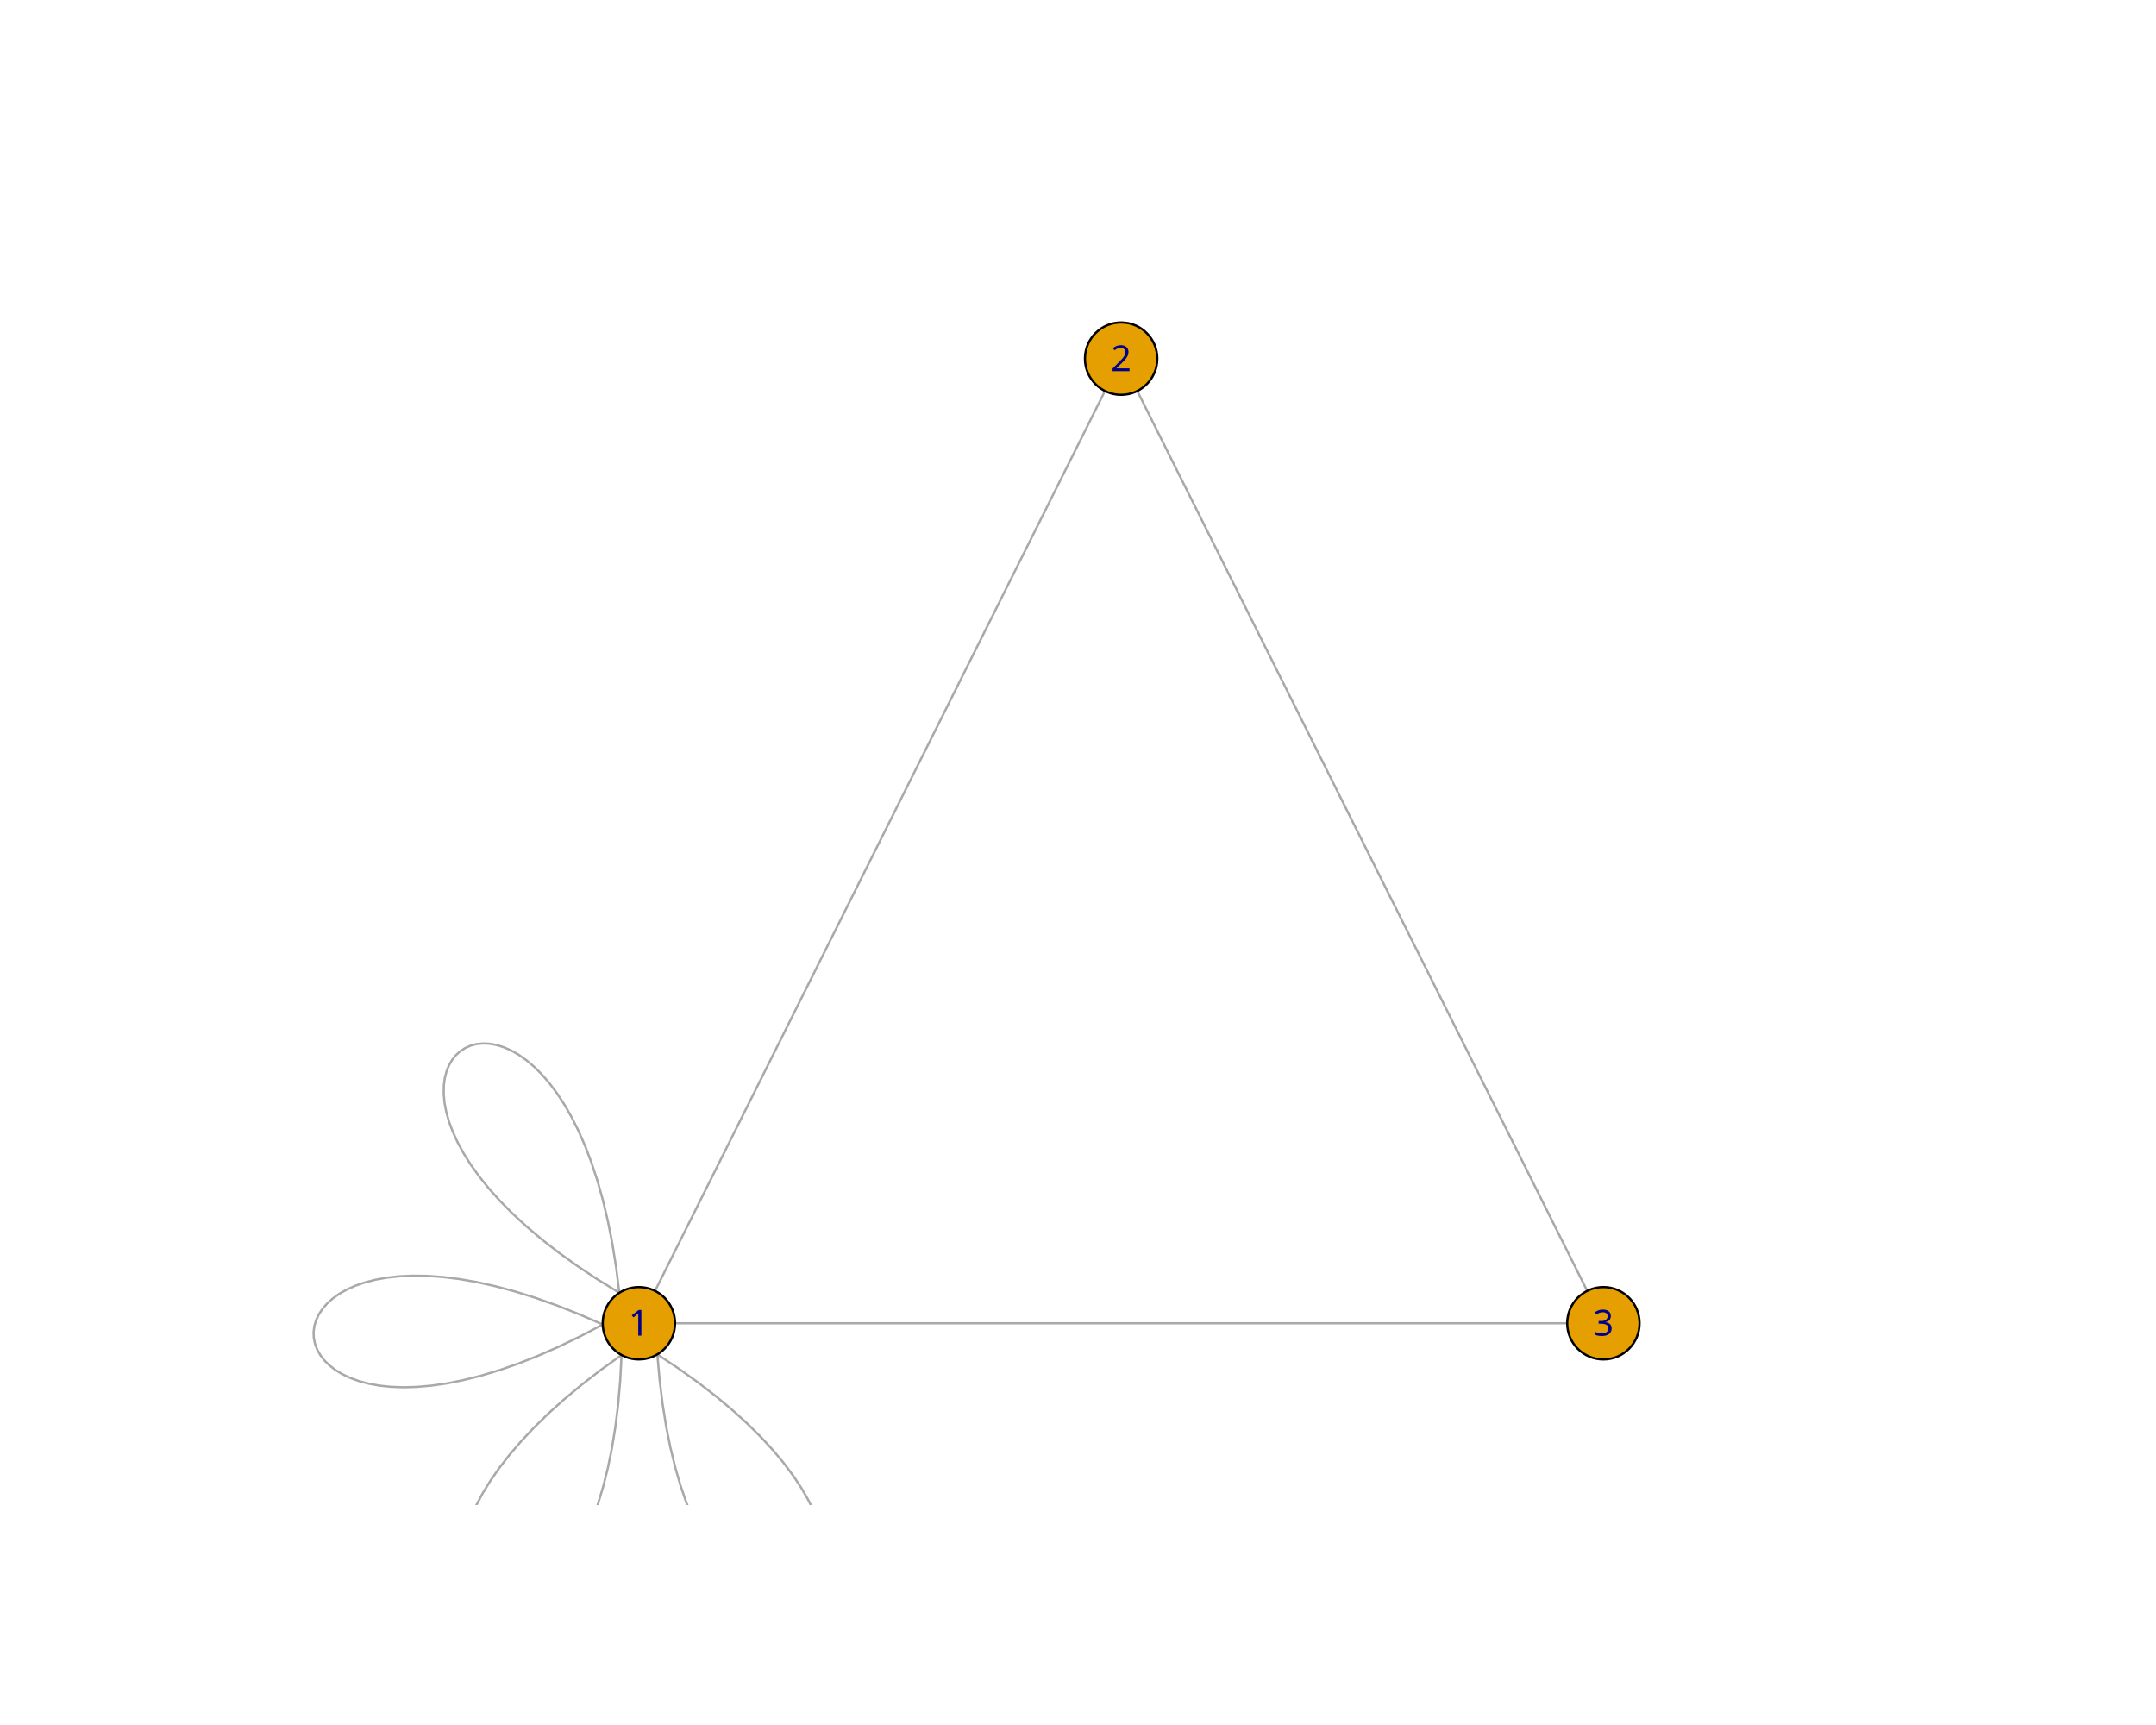
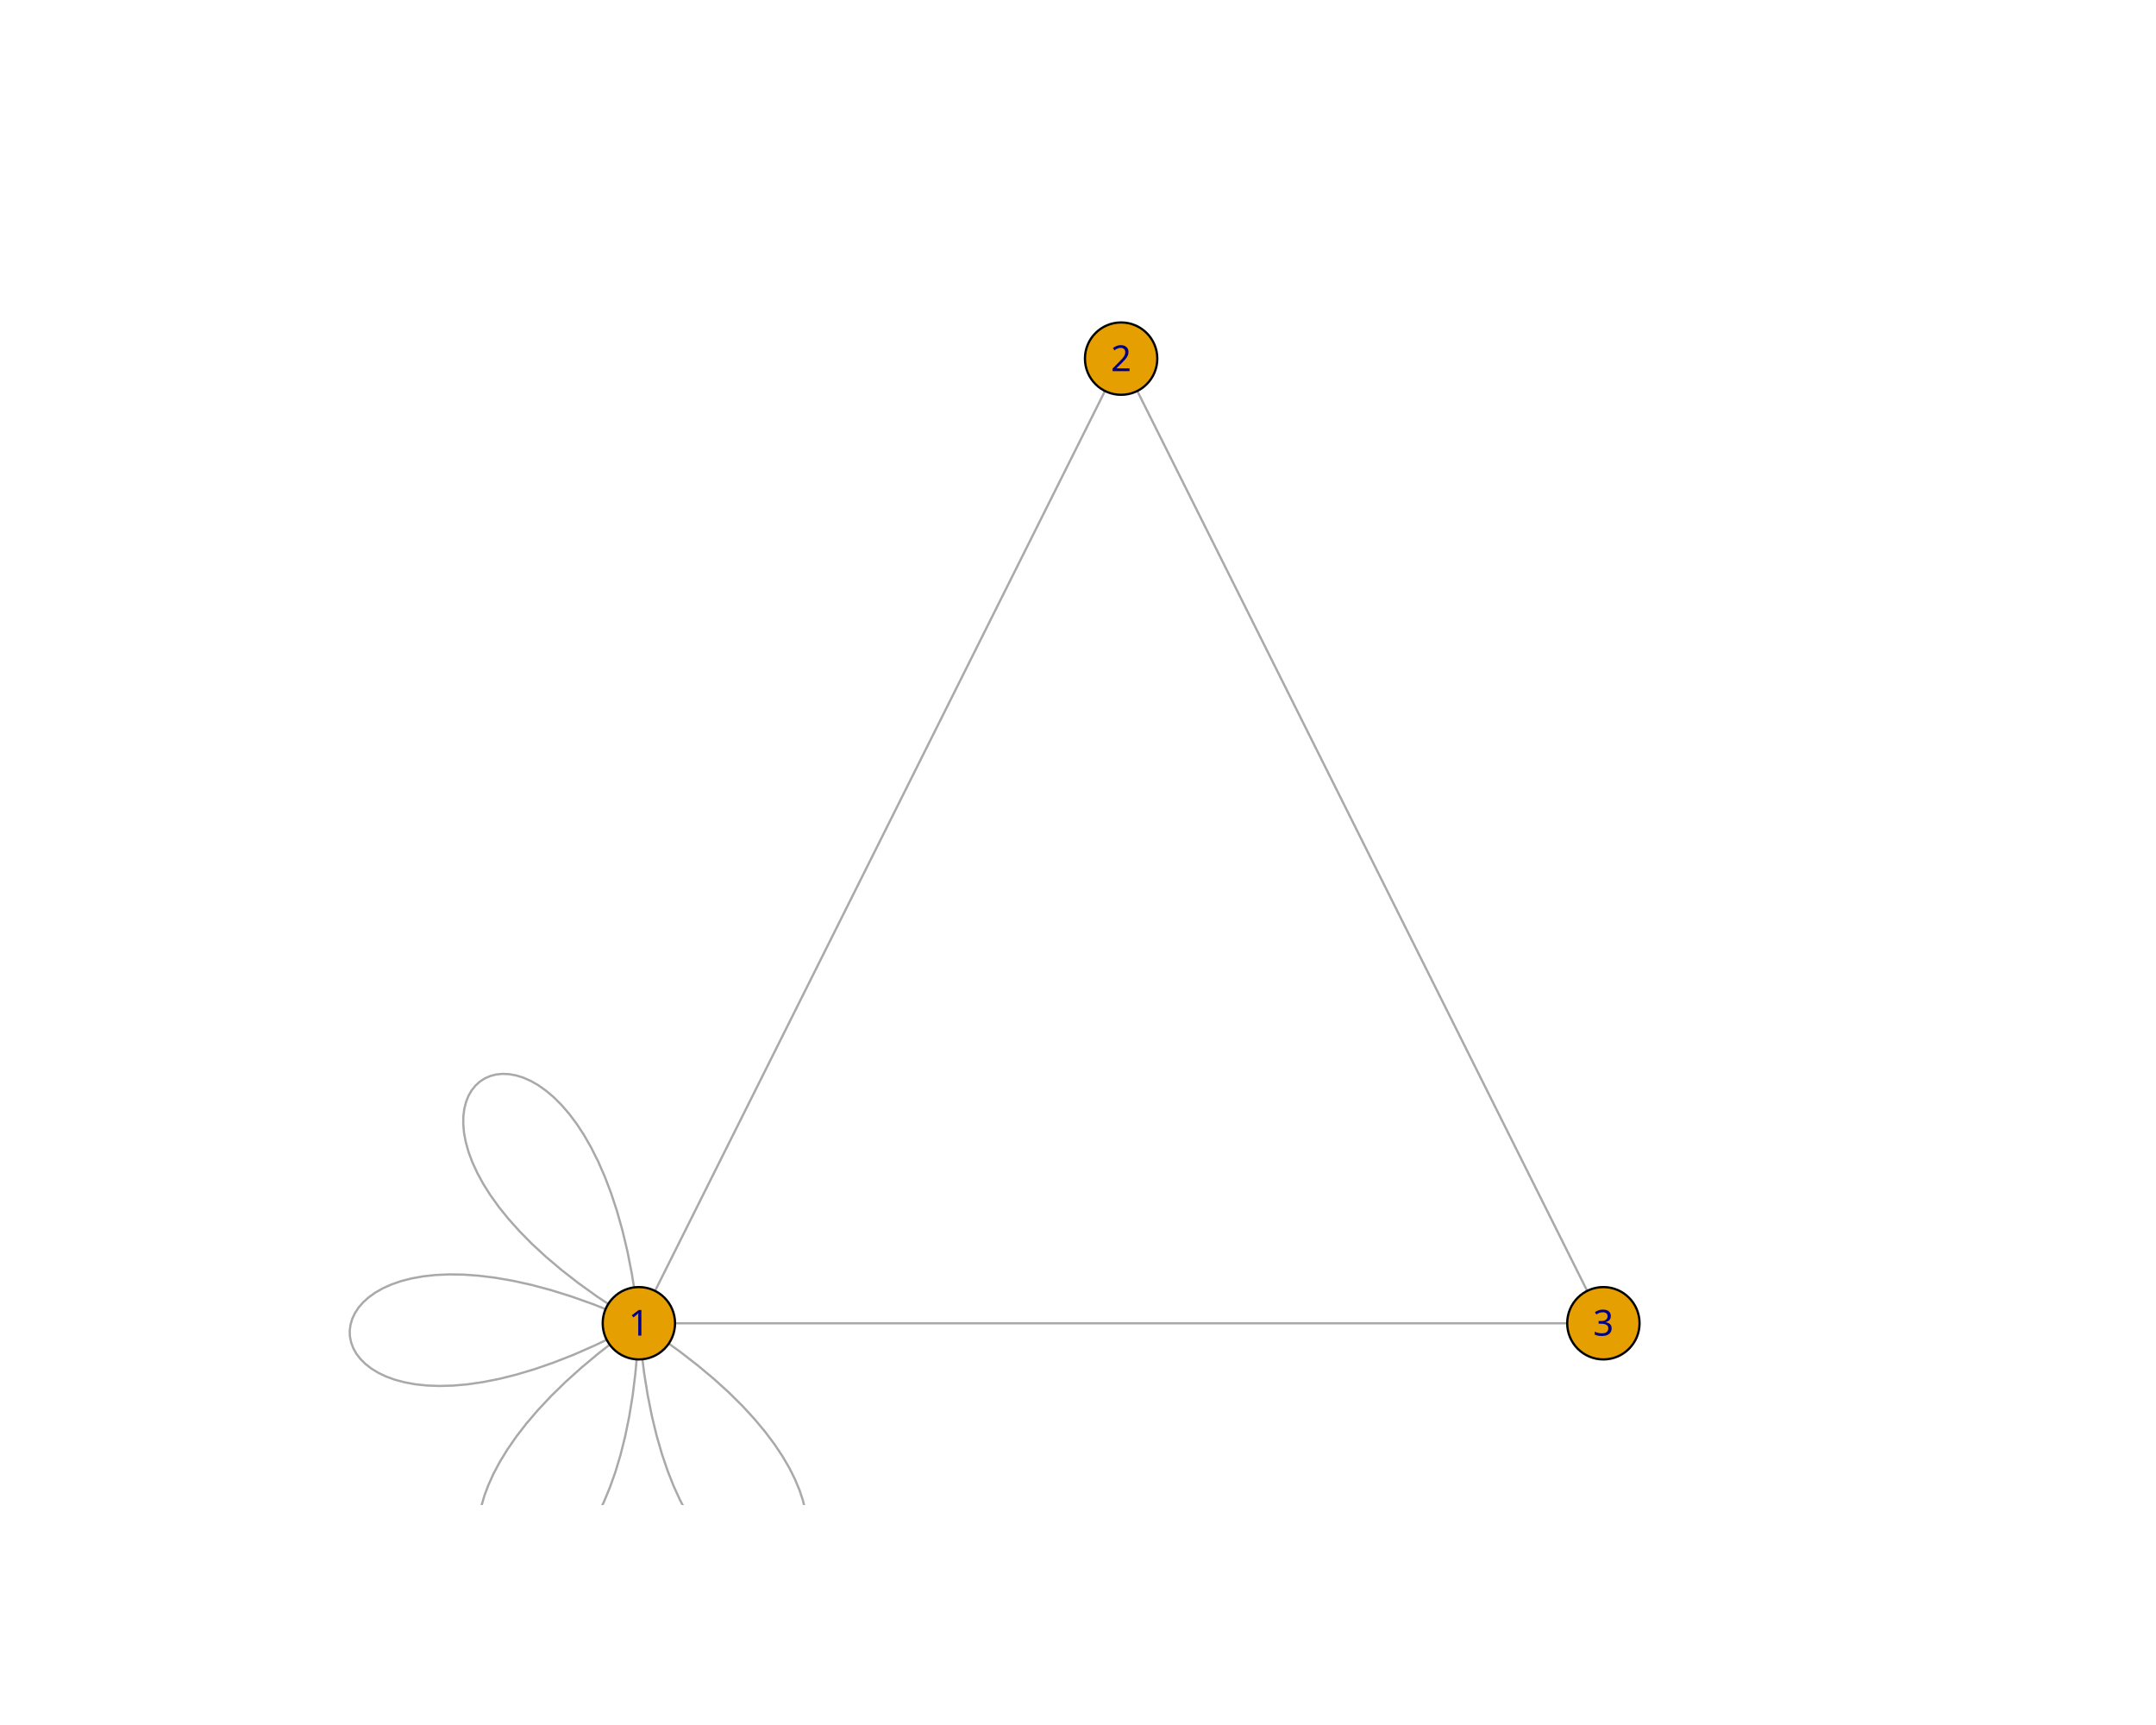
<svg xmlns="http://www.w3.org/2000/svg" class="svglite" data-engine-version="2.0" width="720.00pt" height="576.00pt" viewBox="0 0 720.00 576.00">
  <defs>
    <style type="text/css">
    .svglite line, .svglite polyline, .svglite polygon, .svglite path, .svglite rect, .svglite circle {
      fill: none;
      stroke: #000000;
      stroke-linecap: round;
      stroke-linejoin: round;
      stroke-miterlimit: 10.00;
    }
  </style>
  </defs>
  <rect width="100%" height="100%" style="stroke: none; fill: #FFFFFF;" />
  <defs>
    <clipPath id="cpMC4wMHw3MjAuMDB8MC4wMHw1NzYuMDA=">
      <rect x="0.00" y="0.00" width="720.00" height="576.00" />
    </clipPath>
  </defs>
  <g clip-path="url(#cpMC4wMHw3MjAuMDB8MC4wMHw1NzYuMDA=)">
</g>
  <defs>
    <clipPath id="cpNTkuMDR8Njg5Ljc2fDU5LjA0fDUwMi41Ng==">
      <rect x="59.04" y="59.04" width="630.72" height="443.52" />
    </clipPath>
  </defs>
  <g clip-path="url(#cpNTkuMDR8Njg5Ljc2fDU5LjA0fDUwMi41Ng==)">
-     <polygon points="206.82,431.69 199.52,427.19 192.79,422.72 186.61,418.28 180.95,413.87 175.81,409.52 171.17,405.24 167.00,401.03 163.30,396.90 160.05,392.86 157.23,388.93 154.83,385.12 152.82,381.44 151.20,377.89 149.93,374.49 149.02,371.25 148.44,368.18 148.18,365.28 148.21,362.58 148.52,360.08 149.10,357.80 149.93,355.73 150.99,353.90 152.27,352.32 153.74,350.98 155.40,349.92 157.22,349.13 159.20,348.62 161.30,348.42 163.53,348.52 165.85,348.94 168.25,349.69 170.72,350.78 173.24,352.22 175.80,354.03 178.37,356.20 180.94,358.76 183.49,361.71 186.01,365.06 188.48,368.83 190.89,373.03 193.21,377.66 195.44,382.74 197.54,388.27 199.52,394.28 201.34,400.76 203.00,407.73 204.48,415.20 205.76,423.18 206.82,431.69 " style="stroke-width: 0.75; stroke: #A9A9A9; fill: none;" />
-     <polygon points="201.28,442.28 193.69,446.26 186.41,449.77 179.43,452.82 172.76,455.44 166.40,457.64 160.34,459.44 154.59,460.87 149.16,461.95 144.03,462.68 139.21,463.10 134.70,463.23 130.51,463.07 126.63,462.66 123.06,462.01 119.81,461.14 116.87,460.07 114.25,458.82 111.94,457.42 109.96,455.87 108.28,454.21 106.93,452.44 105.90,450.59 105.19,448.69 104.79,446.74 104.72,444.77 104.97,442.80 105.55,440.84 106.45,438.93 107.67,437.07 109.21,435.29 111.09,433.60 113.29,432.03 115.81,430.60 118.67,429.33 121.85,428.23 125.36,427.32 129.20,426.63 133.37,426.17 137.87,425.97 142.71,426.04 147.88,426.41 153.38,427.09 159.21,428.10 165.38,429.47 171.89,431.21 178.73,433.34 185.91,435.88 193.43,438.85 201.28,442.28 " style="stroke-width: 0.75; stroke: #A9A9A9; fill: none;" />
-     <polygon points="207.57,452.45 207.12,461.01 206.42,469.06 205.48,476.62 204.33,483.69 202.97,490.29 201.43,496.42 199.73,502.09 197.88,507.31 195.89,512.10 193.80,516.46 191.60,520.39 189.33,523.92 186.99,527.05 184.61,529.78 182.21,532.14 179.79,534.12 177.38,535.74 174.99,537.00 172.65,537.92 170.36,538.51 168.15,538.77 166.04,538.72 164.03,538.36 162.16,537.70 160.43,536.76 158.86,535.53 157.47,534.04 156.28,532.29 155.31,530.29 154.57,528.06 154.07,525.59 153.85,522.89 153.90,519.99 154.26,516.89 154.94,513.59 155.95,510.11 157.32,506.45 159.06,502.63 161.18,498.65 163.71,494.53 166.66,490.28 170.06,485.89 173.91,481.39 178.23,476.78 183.04,472.07 188.37,467.28 194.22,462.40 200.61,457.45 207.57,452.45 " style="stroke-width: 0.75; stroke: #A9A9A9; fill: none;" />
-     <polygon points="219.52,452.23 226.65,456.99 233.22,461.70 239.24,466.36 244.73,470.96 249.71,475.50 254.20,479.95 258.21,484.31 261.76,488.57 264.86,492.71 267.54,496.74 269.80,500.64 271.68,504.39 273.17,508.00 274.31,511.44 275.11,514.71 275.58,517.80 275.74,520.70 275.61,523.40 275.20,525.89 274.54,528.15 273.64,530.18 272.51,531.97 271.18,533.51 269.66,534.79 267.96,535.80 266.11,536.52 264.12,536.95 262.01,537.08 259.79,536.90 257.49,536.40 255.11,535.56 252.68,534.38 250.22,532.85 247.73,530.96 245.24,528.69 242.76,526.04 240.32,523.00 237.92,519.56 235.58,515.70 233.33,511.43 231.18,506.71 229.14,501.56 227.23,495.95 225.47,489.88 223.88,483.34 222.47,476.31 221.27,468.79 220.28,460.77 219.52,452.23 " style="stroke-width: 0.75; stroke: #A9A9A9; fill: none;" />
+     <polygon points="213.35,441.85 206.06,437.35 199.32,432.88 193.14,428.43 187.48,424.03 182.34,419.68 177.70,415.40 173.54,411.18 169.84,407.05 166.59,403.02 163.77,399.09 161.36,395.28 159.36,391.59 157.73,388.05 156.47,384.65 155.56,381.41 154.97,378.33 154.71,375.44 154.74,372.74 155.06,370.24 155.64,367.96 156.46,365.89 157.53,364.06 158.80,362.48 160.28,361.14 161.93,360.08 163.76,359.29 165.73,358.78 167.84,358.58 170.06,358.68 172.38,359.10 174.79,359.85 177.26,360.94 179.78,362.38 182.33,364.19 184.90,366.36 187.47,368.92 190.03,371.87 192.55,375.22 195.02,378.99 197.42,383.19 199.75,387.82 201.97,392.90 204.08,398.43 206.05,404.44 207.88,410.92 209.54,417.89 211.01,425.36 212.29,433.34 213.35,441.85 " style="stroke-width: 0.75; stroke: #A9A9A9; fill: none;" />
+     <polygon points="213.35,441.85 205.77,445.83 198.48,449.33 191.50,452.39 184.83,455.00 178.47,457.20 172.41,459.01 166.67,460.44 161.23,461.51 156.10,462.25 151.28,462.67 146.78,462.79 142.58,462.64 138.70,462.23 135.13,461.57 131.88,460.71 128.94,459.64 126.32,458.39 124.01,456.98 122.03,455.44 120.36,453.77 119.00,452.01 117.97,450.16 117.26,448.25 116.86,446.30 116.79,444.33 117.05,442.36 117.62,440.41 118.52,438.49 119.74,436.63 121.29,434.85 123.16,433.17 125.36,431.60 127.88,430.17 130.74,428.89 133.92,427.79 137.43,426.89 141.27,426.19 145.44,425.74 149.95,425.54 154.78,425.61 159.95,425.98 165.45,426.66 171.28,427.67 177.45,429.03 183.96,430.77 190.80,432.90 197.98,435.45 205.50,438.42 213.35,441.85 " style="stroke-width: 0.75; stroke: #A9A9A9; fill: none;" />
+     <polygon points="213.35,441.85 212.91,450.40 212.20,458.46 211.27,466.02 210.11,473.09 208.76,479.68 207.22,485.81 205.52,491.49 203.66,496.71 201.68,501.50 199.58,505.85 197.39,509.79 195.12,513.32 192.78,516.45 190.40,519.18 187.99,521.54 185.58,523.52 183.16,525.14 180.78,526.40 178.43,527.32 176.15,527.91 173.94,528.17 171.83,528.12 169.82,527.76 167.95,527.10 166.22,526.15 164.65,524.93 163.26,523.44 162.07,521.69 161.10,519.69 160.35,517.45 159.86,514.98 159.63,512.29 159.69,509.39 160.05,506.28 160.73,502.99 161.74,499.50 163.11,495.85 164.84,492.03 166.97,488.05 169.50,483.93 172.45,479.67 175.84,475.29 179.69,470.79 184.02,466.18 188.83,461.47 194.16,456.68 200.01,451.80 206.40,446.85 213.35,441.85 " style="stroke-width: 0.75; stroke: #A9A9A9; fill: none;" />
+     <polygon points="213.35,441.85 220.48,446.60 227.05,451.31 233.07,455.98 238.57,460.58 243.55,465.11 248.04,469.56 252.04,473.92 255.59,478.18 258.69,482.33 261.37,486.35 263.64,490.25 265.51,494.01 267.01,497.61 268.15,501.05 268.94,504.33 269.41,507.42 269.57,510.31 269.44,513.01 269.04,515.50 268.38,517.76 267.48,519.80 266.35,521.59 265.02,523.13 263.49,524.40 261.80,525.41 259.95,526.13 257.96,526.57 255.85,526.70 253.63,526.51 251.33,526.01 248.95,525.17 246.52,524.00 244.05,522.46 241.57,520.57 239.07,518.31 236.60,515.66 234.15,512.62 231.75,509.17 229.42,505.32 227.17,501.04 225.01,496.33 222.97,491.17 221.07,485.56 219.31,479.49 217.72,472.95 216.31,465.92 215.10,458.40 214.11,450.38 213.35,441.85 " style="stroke-width: 0.75; stroke: #A9A9A9; fill: none;" />
    <line x1="218.76" y1="431.04" x2="369.00" y2="130.56" style="stroke-width: 0.75; stroke: #A9A9A9;" />
    <line x1="379.80" y1="130.56" x2="530.04" y2="431.04" style="stroke-width: 0.75; stroke: #A9A9A9;" />
    <line x1="225.43" y1="441.85" x2="523.37" y2="441.85" style="stroke-width: 0.75; stroke: #A9A9A9;" />
    <circle cx="213.35" cy="441.85" r="12.08" style="stroke-width: 0.75; fill: #E69F00;" />
    <circle cx="374.40" cy="119.75" r="12.08" style="stroke-width: 0.75; fill: #E69F00;" />
    <circle cx="535.45" cy="441.85" r="12.08" style="stroke-width: 0.75; fill: #E69F00;" />
  </g>
  <g clip-path="url(#cpMC4wMHw3MjAuMDB8MC4wMHw1NzYuMDA=)">
    <text x="213.35" y="445.97" text-anchor="middle" style="font-size: 12.00px; fill: #00008B; font-family: sans;" textLength="6.67px" lengthAdjust="spacingAndGlyphs">1</text>
    <text x="374.40" y="123.94" text-anchor="middle" style="font-size: 12.00px; fill: #00008B; font-family: sans;" textLength="6.67px" lengthAdjust="spacingAndGlyphs">2</text>
    <text x="535.45" y="445.98" text-anchor="middle" style="font-size: 12.00px; fill: #00008B; font-family: sans;" textLength="6.67px" lengthAdjust="spacingAndGlyphs">3</text>
  </g>
</svg>
